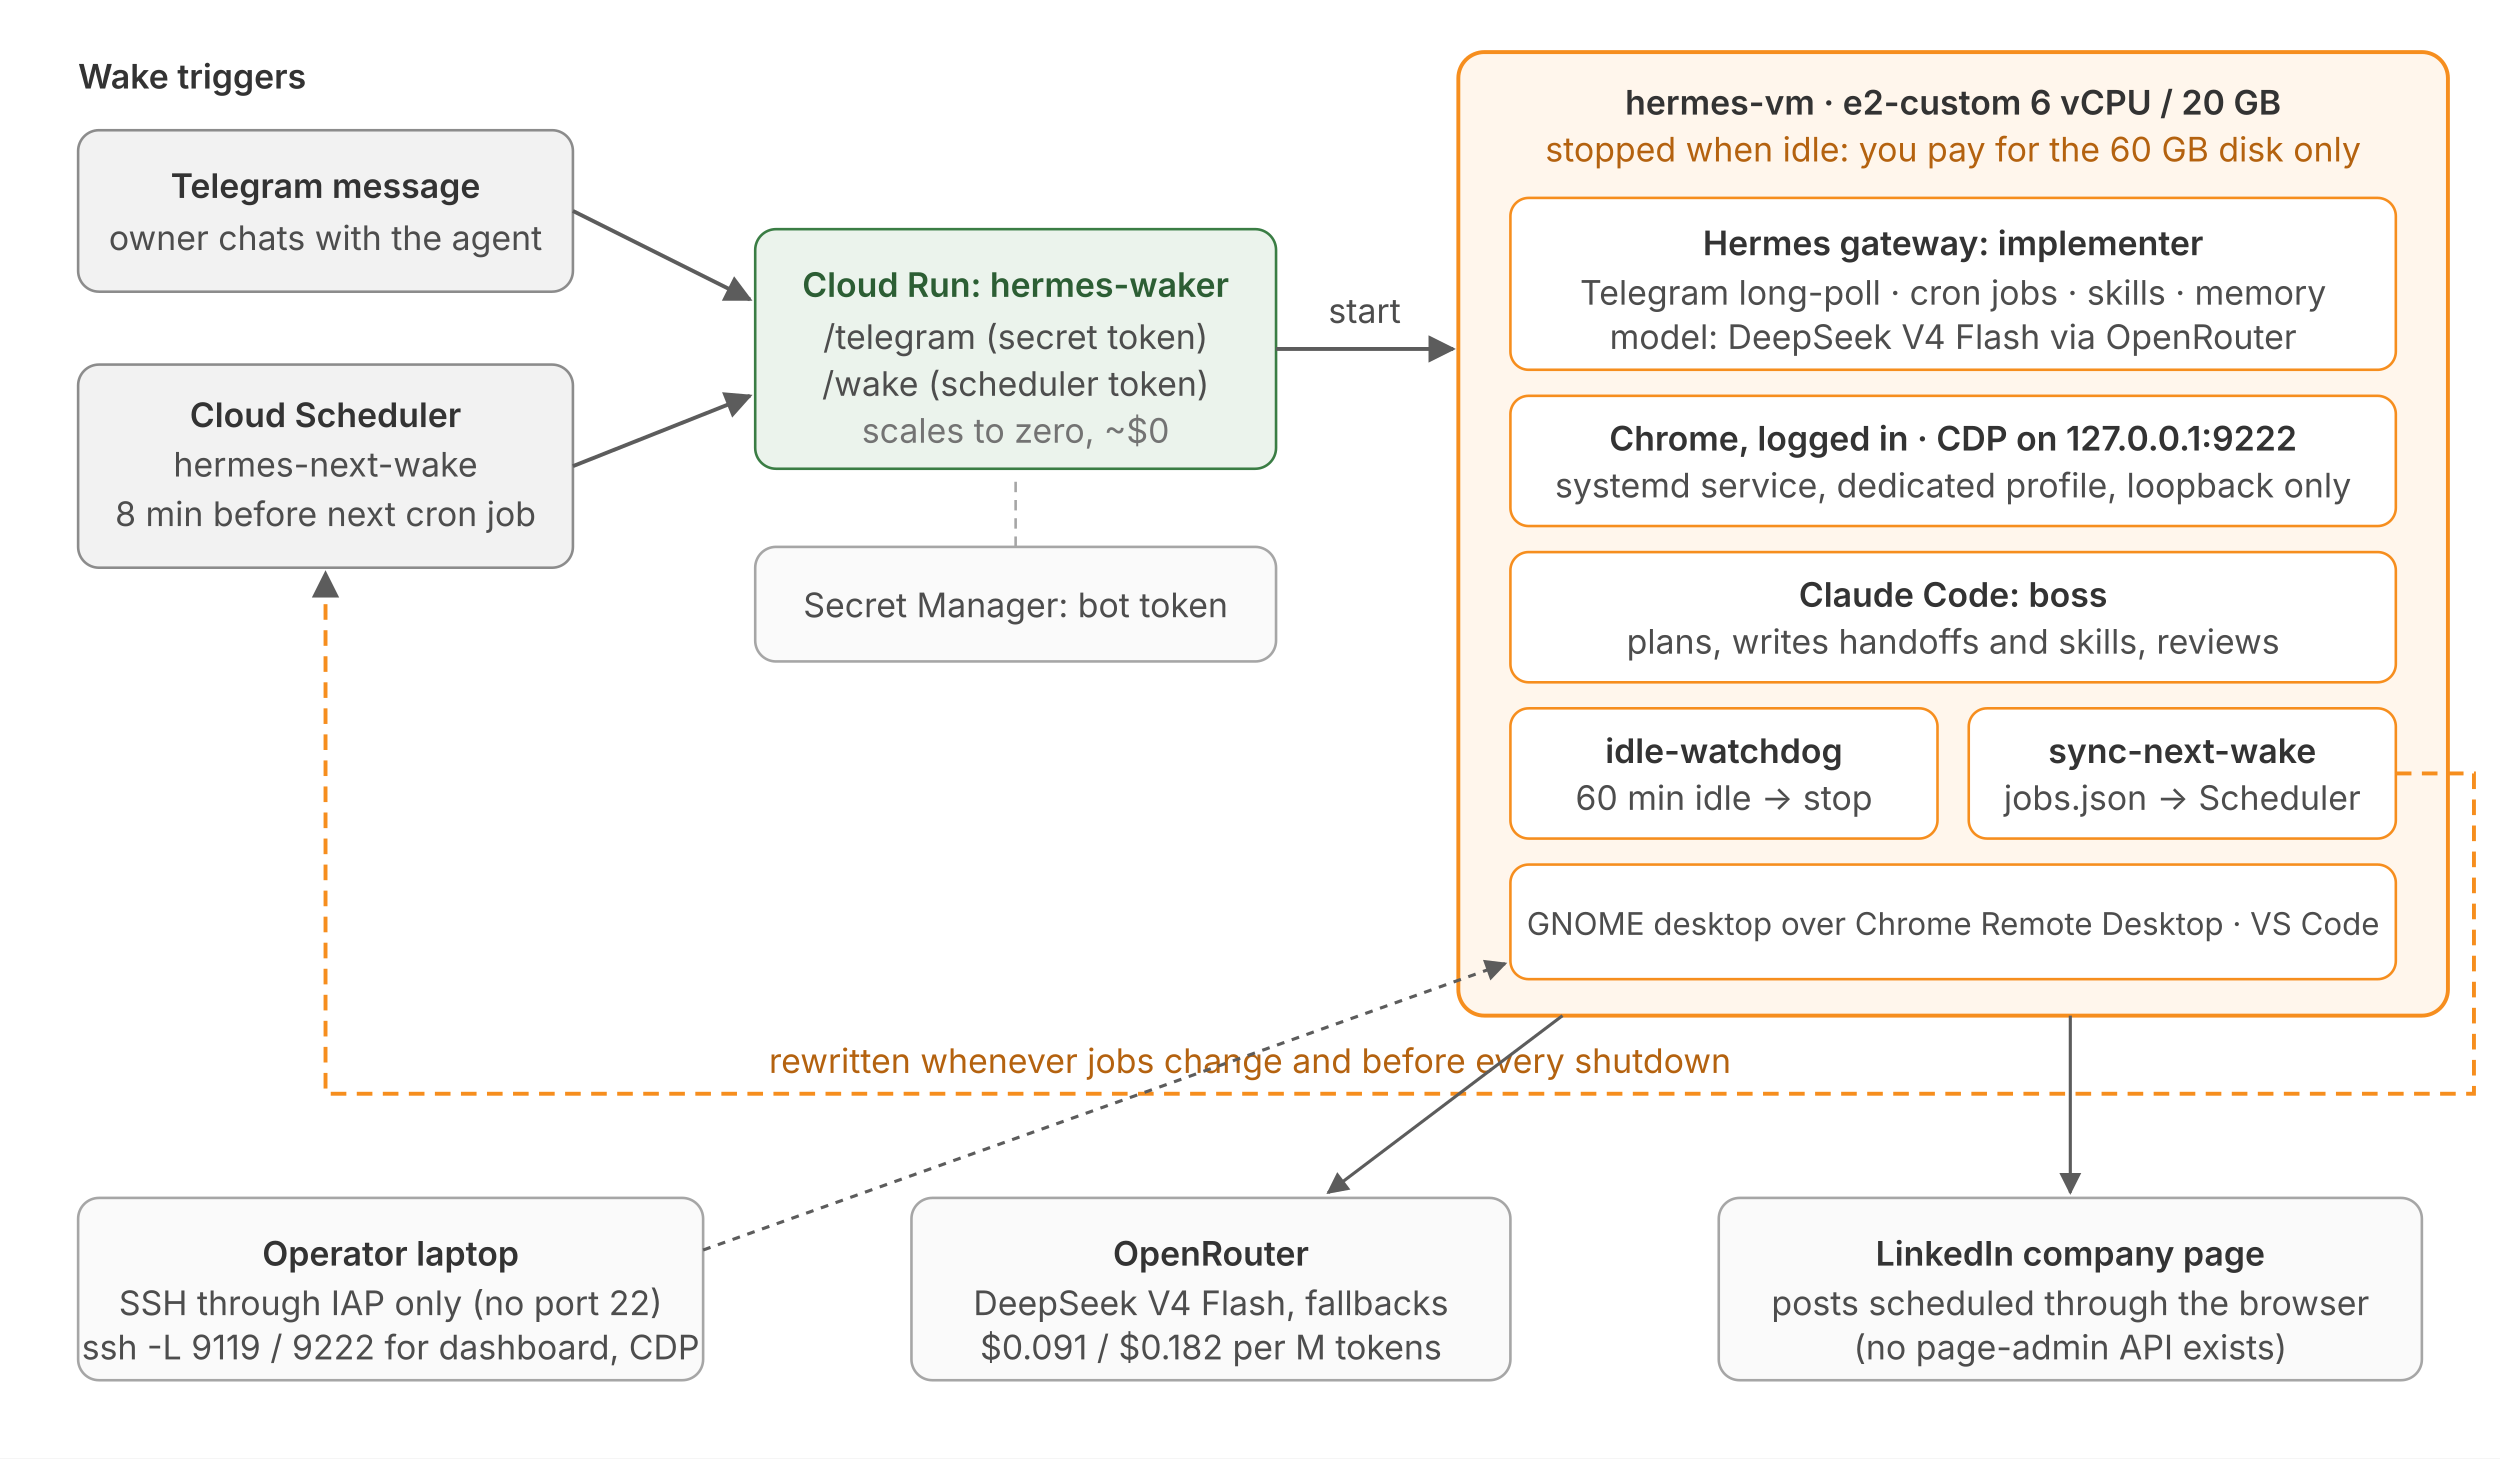
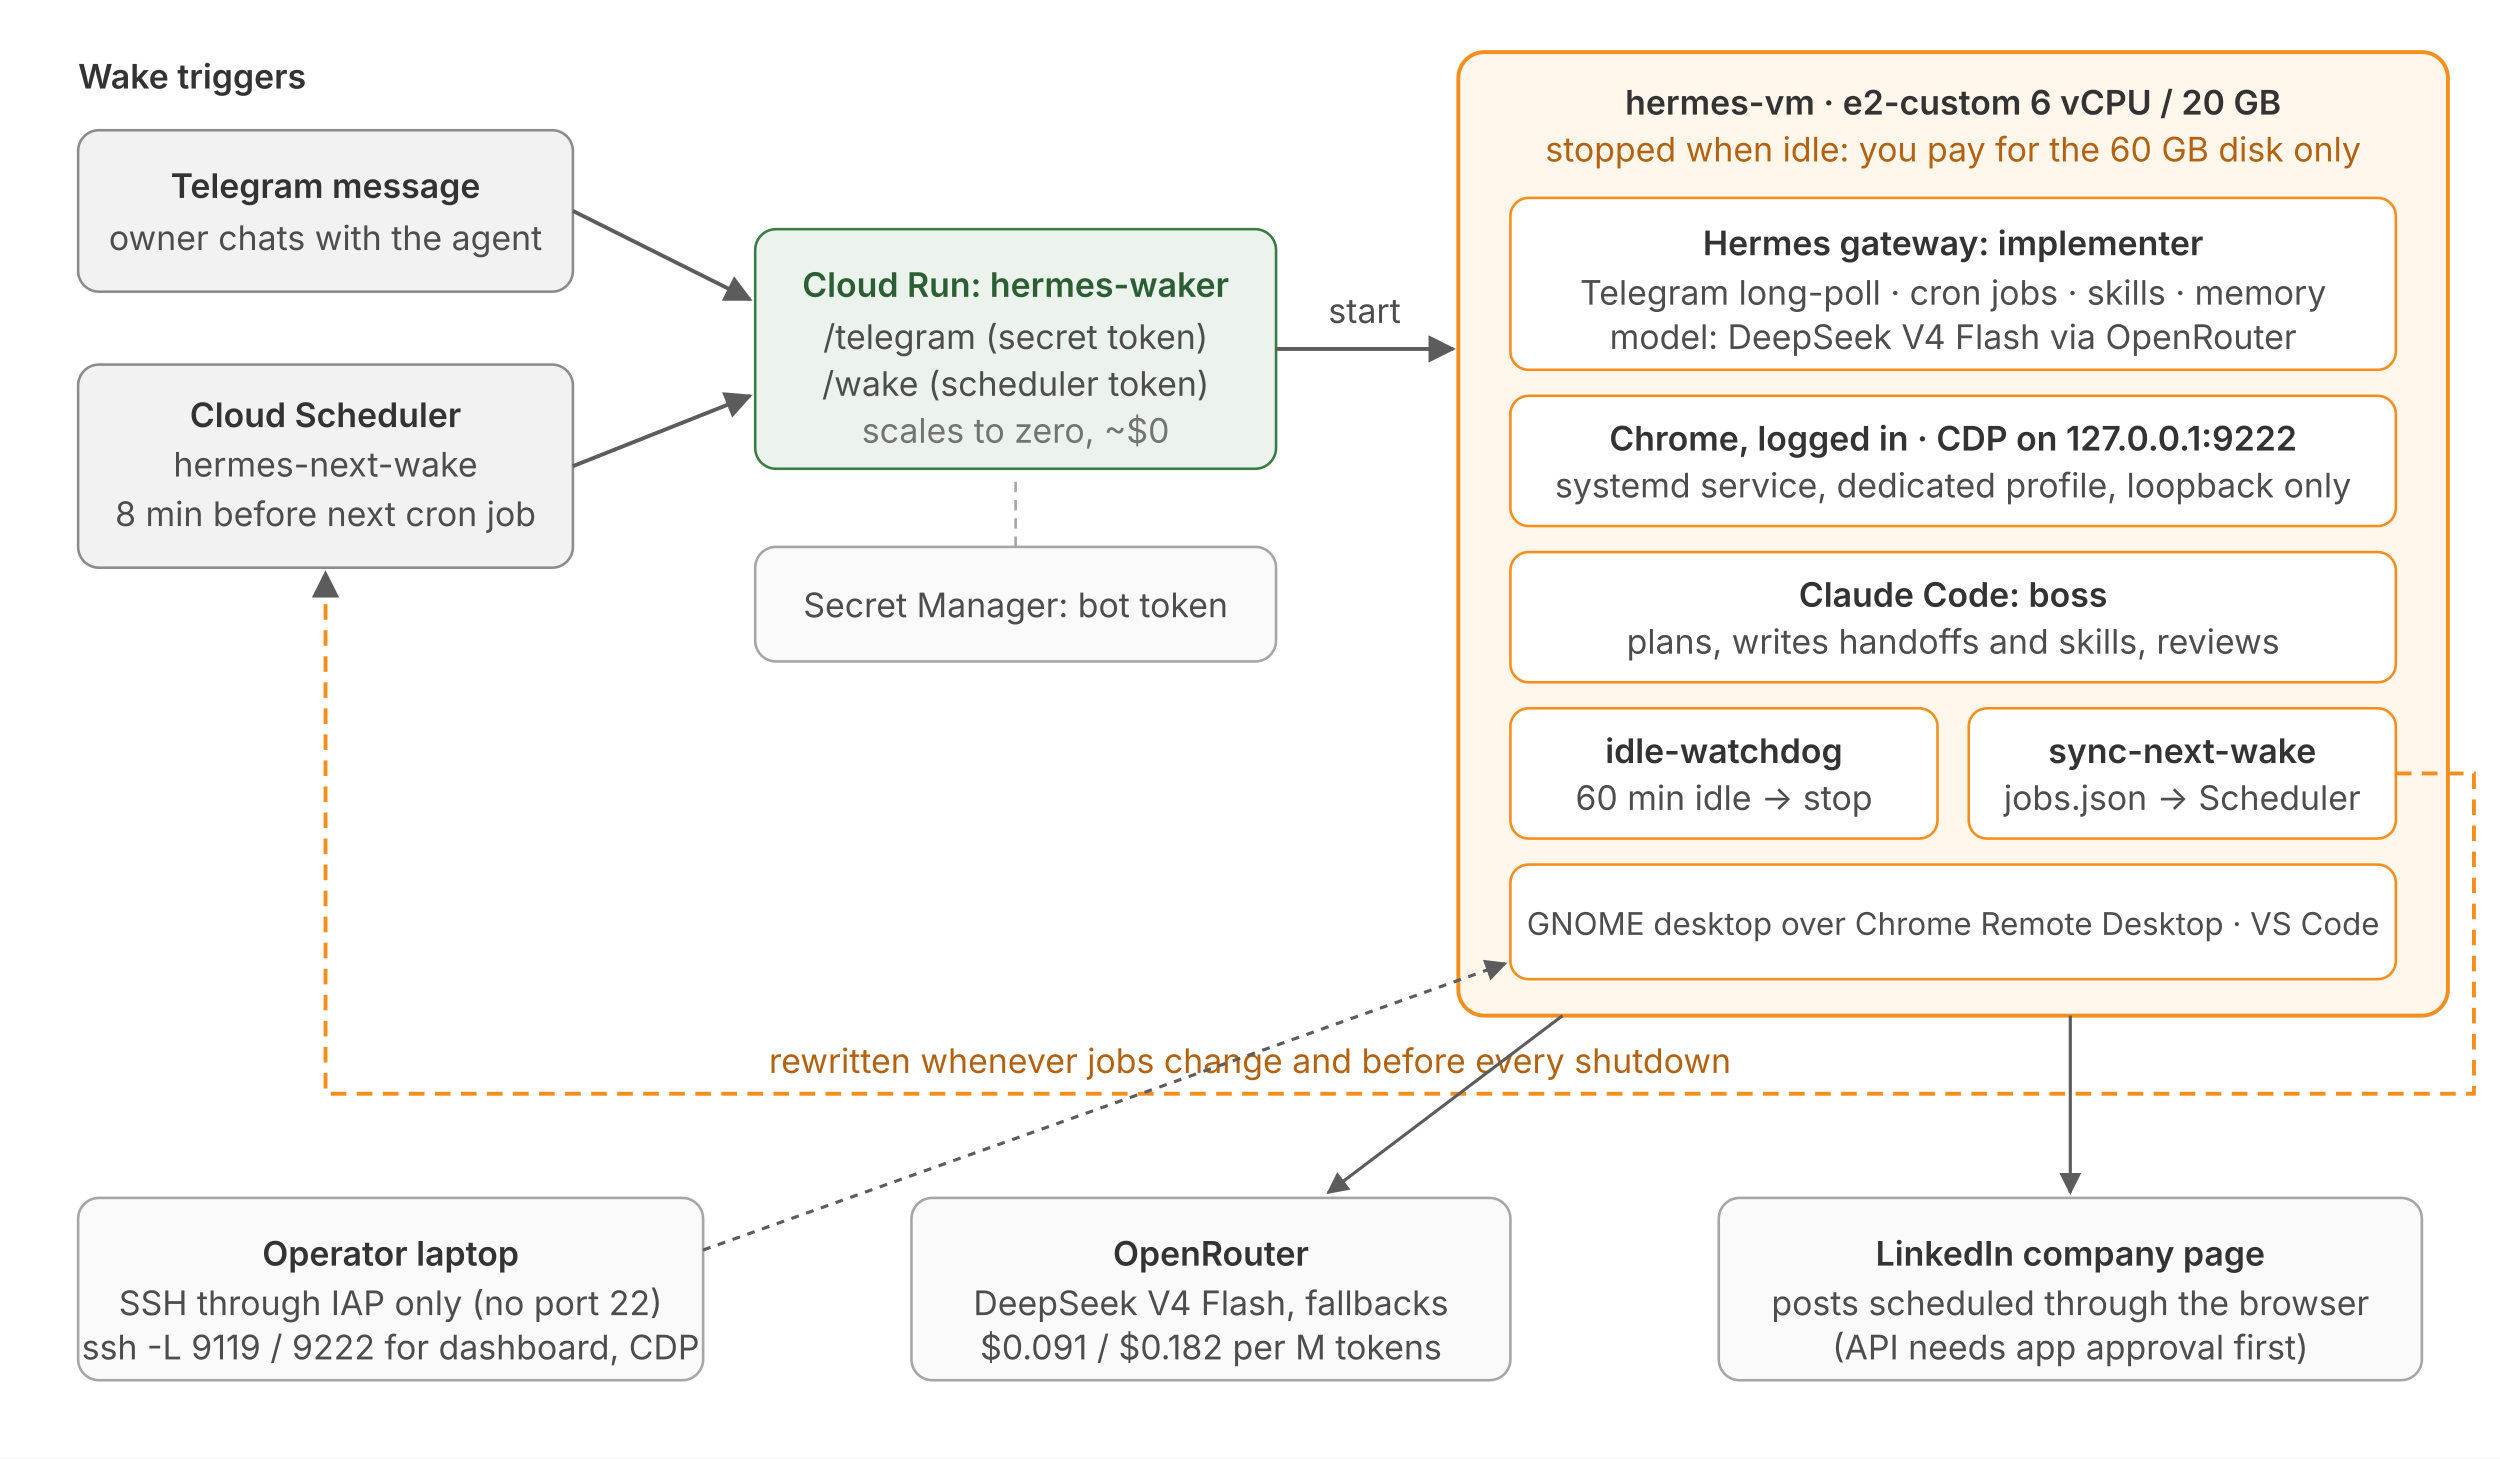
<svg xmlns="http://www.w3.org/2000/svg" viewBox="0 0 960 560" width="960" height="560" font-family="Inter, Calibri, -apple-system, Segoe UI, Helvetica, Arial, sans-serif" font-size="13">
  <defs>
    <marker id="a" viewBox="0 0 10 10" refX="9" refY="5" markerWidth="7" markerHeight="7" orient="auto-start-reverse">
      <path d="M0,0 L10,5 L0,10 z" fill="#5c5c5c" />
    </marker>
  </defs>
  <rect width="960" height="560" fill="#ffffff" />
  <text x="30" y="34" font-weight="600" fill="#333333">Wake triggers</text>
  <rect x="30" y="50" width="190" height="62" rx="8" fill="#f2f2f2" stroke="#8c8c8c" />
  <text x="125" y="76" text-anchor="middle" font-weight="600" fill="#333333">Telegram message</text>
  <text x="125" y="96" text-anchor="middle" fill="#4d4d4d">owner chats with the agent</text>
  <rect x="30" y="140" width="190" height="78" rx="8" fill="#f2f2f2" stroke="#8c8c8c" />
  <text x="125" y="164" text-anchor="middle" font-weight="600" fill="#333333">Cloud Scheduler</text>
  <text x="125" y="183" text-anchor="middle" fill="#4d4d4d">hermes-next-wake</text>
  <text x="125" y="202" text-anchor="middle" fill="#4d4d4d">8 min before next cron job</text>
  <rect x="290" y="88" width="200" height="92" rx="8" fill="#ebf3ec" stroke="#3A7D44" />
  <text x="390" y="114" text-anchor="middle" font-weight="600" fill="#2c5e34">Cloud Run: hermes-waker</text>
  <text x="390" y="134" text-anchor="middle" fill="#4d4d4d">/telegram (secret token)</text>
  <text x="390" y="152" text-anchor="middle" fill="#4d4d4d">/wake (scheduler token)</text>
  <text x="390" y="170" text-anchor="middle" fill="#737373">scales to zero, ~$0</text>
  <rect x="290" y="210" width="200" height="44" rx="8" fill="#fafafa" stroke="#a6a6a6" />
  <text x="390" y="237" text-anchor="middle" fill="#4d4d4d">Secret Manager: bot token</text>
  <line x1="390" y1="210" x2="390" y2="182" stroke="#a6a6a6" stroke-dasharray="4 3" />
  <line x1="220" y1="81" x2="288" y2="115" stroke="#5c5c5c" stroke-width="1.5" marker-end="url(#a)" />
  <line x1="220" y1="179" x2="288" y2="152" stroke="#5c5c5c" stroke-width="1.5" marker-end="url(#a)" />
  <rect x="560" y="20" width="380" height="370" rx="10" fill="#fff6ec" stroke="#F68E1E" stroke-width="1.5" />
  <text x="750" y="44" text-anchor="middle" font-weight="600" fill="#333333">hermes-vm · e2-custom 6 vCPU / 20 GB</text>
  <text x="750" y="62" text-anchor="middle" fill="#b4620f">stopped when idle: you pay for the 60 GB disk only</text>
  <line x1="490" y1="134" x2="558" y2="134" stroke="#5c5c5c" stroke-width="1.5" marker-end="url(#a)" />
  <text x="524" y="124" text-anchor="middle" fill="#4d4d4d">start</text>
  <rect x="580" y="76" width="340" height="66" rx="7" fill="#ffffff" stroke="#F68E1E" />
  <text x="750" y="98" text-anchor="middle" font-weight="600" fill="#333333">Hermes gateway: implementer</text>
  <text x="750" y="117" text-anchor="middle" fill="#4d4d4d">Telegram long-poll · cron jobs · skills · memory</text>
  <text x="750" y="134" text-anchor="middle" fill="#4d4d4d">model: DeepSeek V4 Flash via OpenRouter</text>
  <rect x="580" y="152" width="340" height="50" rx="7" fill="#ffffff" stroke="#F68E1E" />
  <text x="750" y="173" text-anchor="middle" font-weight="600" fill="#333333">Chrome, logged in · CDP on 127.0.0.1:9222</text>
  <text x="750" y="191" text-anchor="middle" fill="#4d4d4d">systemd service, dedicated profile, loopback only</text>
  <rect x="580" y="212" width="340" height="50" rx="7" fill="#ffffff" stroke="#F68E1E" />
  <text x="750" y="233" text-anchor="middle" font-weight="600" fill="#333333">Claude Code: boss</text>
  <text x="750" y="251" text-anchor="middle" fill="#4d4d4d">plans, writes handoffs and skills, reviews</text>
  <rect x="580" y="272" width="164" height="50" rx="7" fill="#ffffff" stroke="#F68E1E" />
  <text x="662" y="293" text-anchor="middle" font-weight="600" fill="#333333">idle-watchdog</text>
  <text x="662" y="311" text-anchor="middle" fill="#4d4d4d">60 min idle → stop</text>
  <rect x="756" y="272" width="164" height="50" rx="7" fill="#ffffff" stroke="#F68E1E" />
  <text x="838" y="293" text-anchor="middle" font-weight="600" fill="#333333">sync-next-wake</text>
  <text x="838" y="311" text-anchor="middle" fill="#4d4d4d">jobs.json → Scheduler</text>
  <rect x="580" y="332" width="340" height="44" rx="7" fill="#ffffff" stroke="#F68E1E" />
  <text x="750" y="359" text-anchor="middle" fill="#4d4d4d" font-size="12">GNOME desktop over Chrome Remote Desktop · VS Code</text>
  <path d="M920,297 L950,297 L950,420 L125,420 L125,220" fill="none" stroke="#F68E1E" stroke-width="1.5" stroke-dasharray="6 4" marker-end="url(#a)" />
  <text x="480" y="412" text-anchor="middle" fill="#b4620f">rewritten whenever jobs change and before every shutdown</text>
  <rect x="30" y="460" width="240" height="70" rx="8" fill="#fafafa" stroke="#a6a6a6" />
  <text x="150" y="486" text-anchor="middle" font-weight="600" fill="#333333">Operator laptop</text>
  <text x="150" y="505" text-anchor="middle" fill="#4d4d4d">SSH through IAP only (no port 22)</text>
  <text x="150" y="522" text-anchor="middle" fill="#4d4d4d">ssh -L 9119 / 9222 for dashboard, CDP</text>
  <rect x="350" y="460" width="230" height="70" rx="8" fill="#fafafa" stroke="#a6a6a6" />
  <text x="465" y="486" text-anchor="middle" font-weight="600" fill="#333333">OpenRouter</text>
  <text x="465" y="505" text-anchor="middle" fill="#4d4d4d">DeepSeek V4 Flash, fallbacks</text>
  <text x="465" y="522" text-anchor="middle" fill="#4d4d4d">$0.091 / $0.182 per M tokens</text>
  <rect x="660" y="460" width="270" height="70" rx="8" fill="#fafafa" stroke="#a6a6a6" />
  <text x="795" y="486" text-anchor="middle" font-weight="600" fill="#333333">LinkedIn company page</text>
  <text x="795" y="505" text-anchor="middle" fill="#4d4d4d">posts scheduled through the browser</text>
-   <text x="795" y="522" text-anchor="middle" fill="#4d4d4d">(no page-admin API exists)</text>
+   <text x="795" y="522" text-anchor="middle" fill="#4d4d4d">(API needs app approval first)</text>
  <line x1="270" y1="480" x2="578" y2="370" stroke="#5c5c5c" stroke-width="1.2" stroke-dasharray="3 3" marker-end="url(#a)" />
  <line x1="600" y1="390" x2="510" y2="458" stroke="#5c5c5c" stroke-width="1.2" marker-end="url(#a)" />
  <line x1="795" y1="390" x2="795" y2="458" stroke="#5c5c5c" stroke-width="1.2" marker-end="url(#a)" />
</svg>
